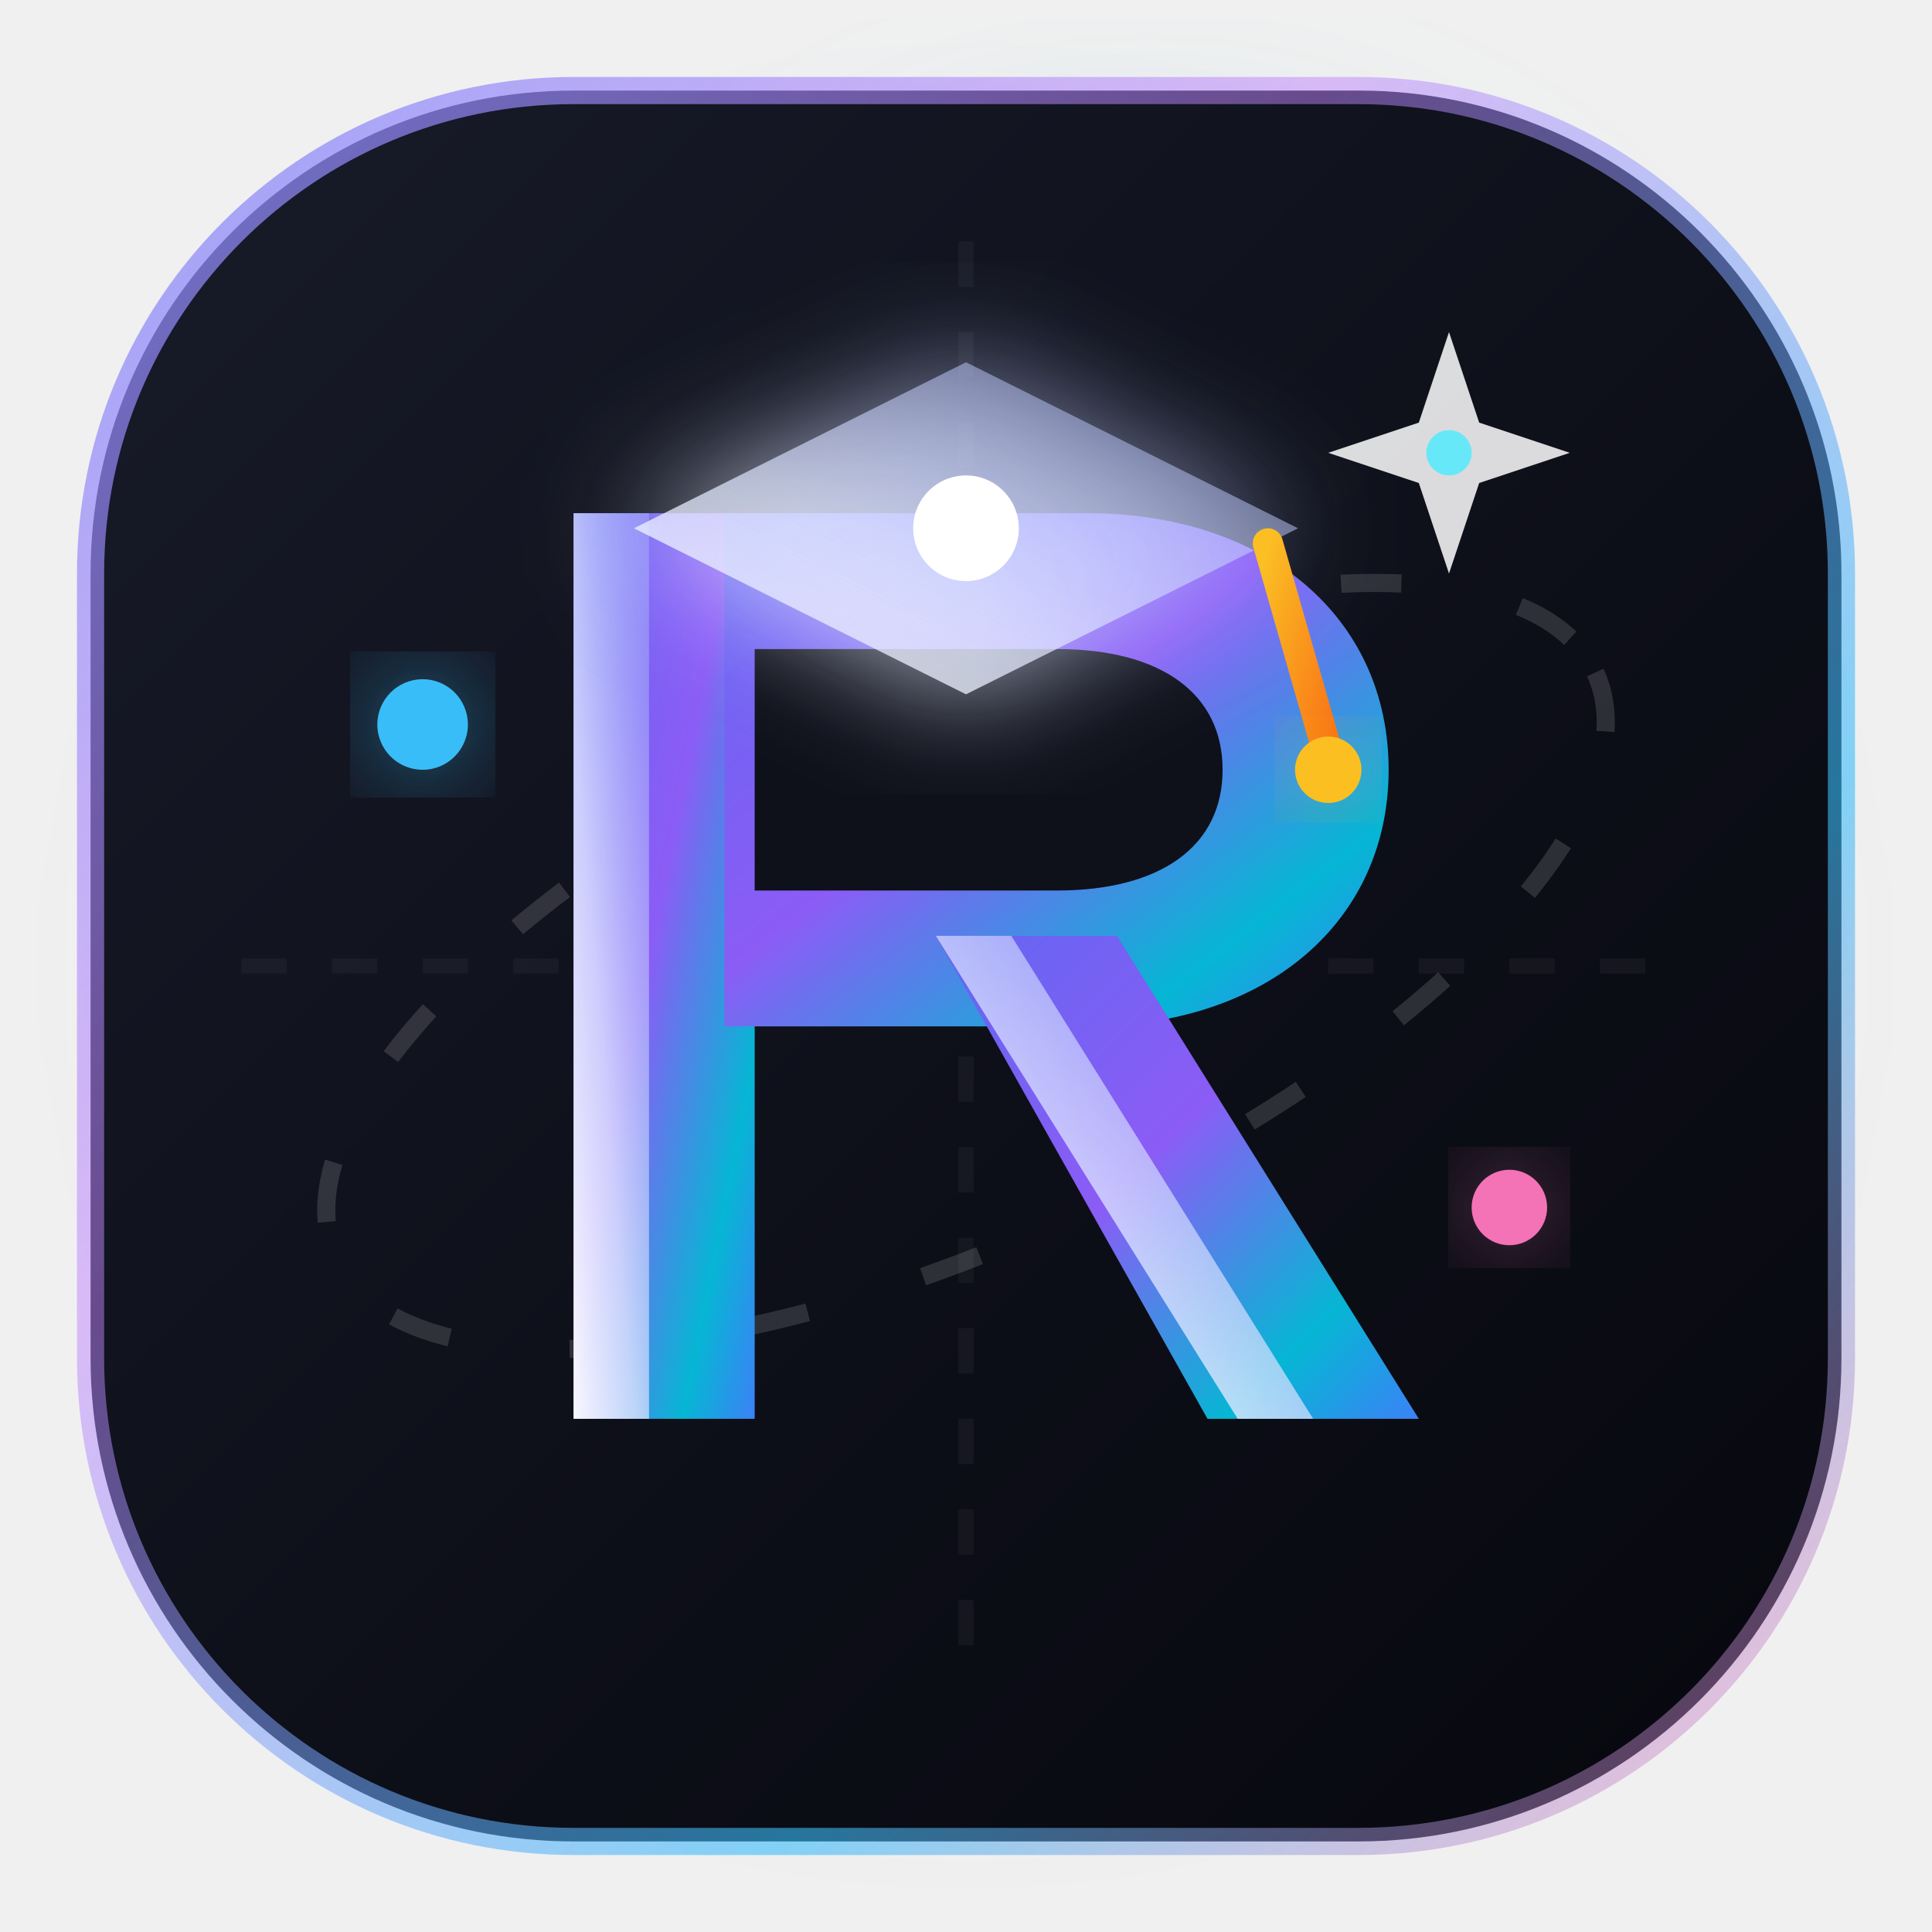
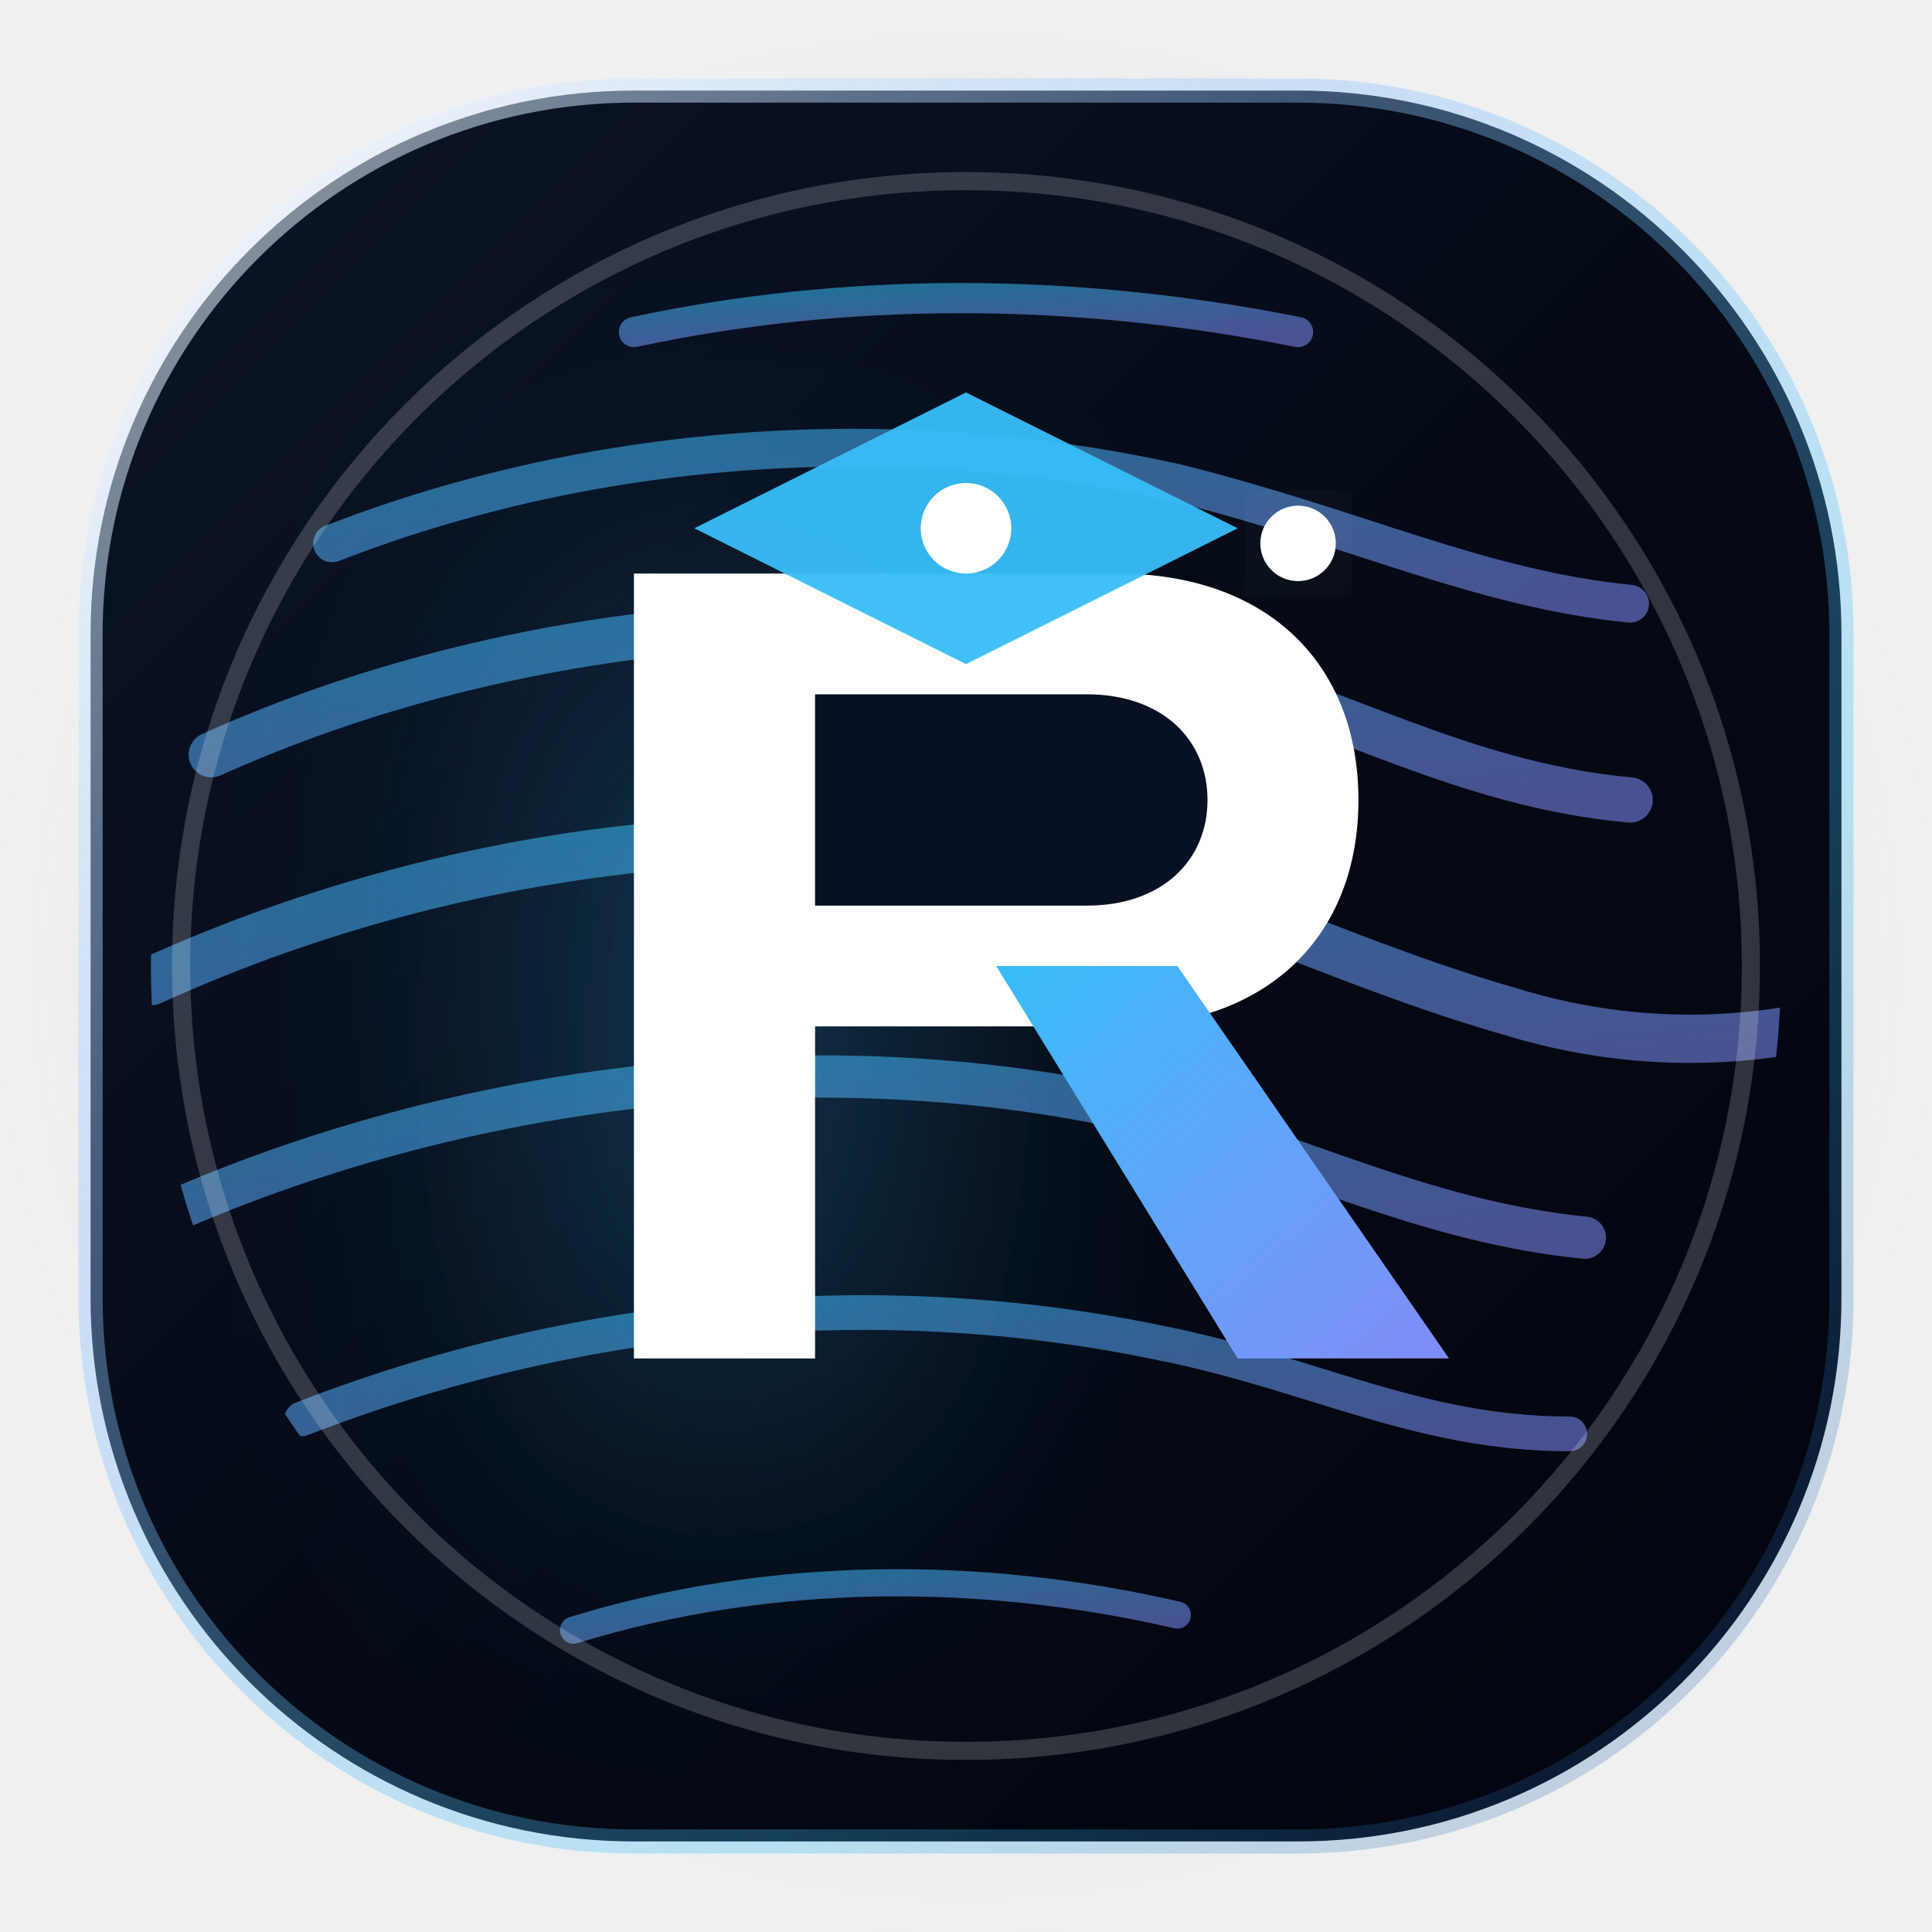
<svg xmlns="http://www.w3.org/2000/svg" viewBox="0 0 128 128" width="128" height="128">
  <defs>
-     <linearGradient id="vtx-bg" x1="0%" y1="0%" x2="100%" y2="100%">
-       <stop offset="0%" stop-color="#181b29" />
-       <stop offset="50%" stop-color="#0e101a" />
-       <stop offset="100%" stop-color="#07080e" />
+     <linearGradient id="cs-bg" x1="0%" y1="0%" x2="100%" y2="100%">
+       <stop offset="0%" stop-color="#0b1528" />
+       <stop offset="50%" stop-color="#050a16" />
+       <stop offset="100%" stop-color="#02050e" />
    </linearGradient>
-     <linearGradient id="vtx-border" x1="0%" y1="0%" x2="100%" y2="100%">
-       <stop offset="0%" stop-color="#818cf8" stop-opacity="0.8" />
-       <stop offset="35%" stop-color="#c084fc" stop-opacity="0.5" />
-       <stop offset="70%" stop-color="#38bdf8" stop-opacity="0.6" />
-       <stop offset="100%" stop-color="#f472b6" stop-opacity="0.4" />
+     <linearGradient id="cs-rim" x1="0%" y1="0%" x2="100%" y2="100%">
+       <stop offset="0%" stop-color="#ffffff" stop-opacity="0.6" />
+       <stop offset="35%" stop-color="#93c5fd" stop-opacity="0.4" />
+       <stop offset="70%" stop-color="#38bdf8" stop-opacity="0.3" />
+       <stop offset="100%" stop-color="#1e3a8a" stop-opacity="0.2" />
    </linearGradient>
-     <linearGradient id="vtx-core" x1="0%" y1="0%" x2="100%" y2="100%">
-       <stop offset="0%" stop-color="#6366f1" />
-       <stop offset="45%" stop-color="#8b5cf6" />
-       <stop offset="80%" stop-color="#06b6d4" />
-       <stop offset="100%" stop-color="#3b82f6" />
+     <linearGradient id="cs-glow" x1="0%" y1="0%" x2="100%" y2="100%">
+       <stop offset="0%" stop-color="#38bdf8" />
+       <stop offset="50%" stop-color="#60a5fa" />
+       <stop offset="100%" stop-color="#818cf8" />
    </linearGradient>
-     <linearGradient id="vtx-facet" x1="0%" y1="100%" x2="100%" y2="0%">
-       <stop offset="0%" stop-color="#ffffff" stop-opacity="0.95" />
-       <stop offset="40%" stop-color="#e0e7ff" stop-opacity="0.8" />
-       <stop offset="100%" stop-color="#a5b4fc" stop-opacity="0.4" />
-     </linearGradient>
-     <linearGradient id="vtx-amber" x1="0%" y1="0%" x2="100%" y2="100%">
-       <stop offset="0%" stop-color="#fbbf24" />
-       <stop offset="100%" stop-color="#f97316" />
-     </linearGradient>
-     <filter id="vtx-glow" x="-20%" y="-20%" width="140%" height="140%">
-       <feGaussianBlur stdDeviation="8" result="blur" />
-       <feComposite in="SourceGraphic" in2="blur" operator="over" />
-     </filter>
-     <filter id="vtx-subtle-glow" x="-30%" y="-30%" width="160%" height="160%">
-       <feGaussianBlur stdDeviation="4" result="blur" />
+     <clipPath id="cs-clip">
+       <circle cx="64" cy="64" r="54" />
+     </clipPath>
+     <filter id="cs-halo" x="-20%" y="-20%" width="140%" height="140%">
+       <feGaussianBlur stdDeviation="6" result="blur" />
      <feComposite in="SourceGraphic" in2="blur" operator="over" />
    </filter>
  </defs>
-   <circle cx="64" cy="64" r="44" fill="#6366f1" opacity="0.25" filter="url(#vtx-glow)" />
-   <circle cx="76" cy="46" r="32" fill="#06b6d4" opacity="0.2" filter="url(#vtx-glow)" />
-   <rect x="6" y="6" width="116" height="116" rx="32" fill="url(#vtx-bg)" stroke="url(#vtx-border)" stroke-width="1.8" />
-   <path d="M64 16 L64 112 M16 64 L112 64" stroke="rgba(255,255,255,0.04)" stroke-width="1" stroke-dasharray="3 3" />
-   <ellipse cx="64" cy="64" rx="46" ry="18" fill="none" stroke="rgba(255,255,255,0.14)" stroke-width="1.2" stroke-dasharray="4 8" transform="rotate(-25 64 64)" />
-   <circle cx="28" cy="48" r="3" fill="#38bdf8" filter="url(#vtx-subtle-glow)" />
-   <circle cx="100" cy="80" r="2.5" fill="#f472b6" filter="url(#vtx-subtle-glow)" />
-   <path d="M38 34 L50 34 L50 94 L38 94 Z" fill="url(#vtx-core)" />
-   <path d="M38 34 L43 34 L43 94 L38 94 Z" fill="url(#vtx-facet)" />
-   <path d="M48 34 L72 34 C84 34, 92 41, 92 51 C92 61, 84 68, 72 68 L48 68 Z" fill="url(#vtx-core)" />
-   <path d="M50 43 L70 43 C77 43, 81 46, 81 51 C81 56, 77 59, 70 59 L50 59 Z" fill="#0e101a" />
-   <path d="M62 62 L80 94 L94 94 L74 62 Z" fill="url(#vtx-core)" />
-   <path d="M62 62 L67 62 L87 94 L82 94 Z" fill="url(#vtx-facet)" />
-   <path d="M64 24 L86 35 L64 46 L42 35 Z" fill="url(#vtx-facet)" opacity="0.92" filter="url(#vtx-subtle-glow)" />
-   <circle cx="64" cy="35" r="3.5" fill="#ffffff" />
-   <path d="M84 36 L88 50" stroke="url(#vtx-amber)" stroke-width="2" stroke-linecap="round" />
-   <circle cx="88" cy="51" r="2.2" fill="#fbbf24" filter="url(#vtx-subtle-glow)" />
-   <path d="M96 22 L98 28 L104 30 L98 32 L96 38 L94 32 L88 30 L94 28 Z" fill="#ffffff" opacity="0.85" />
-   <circle cx="96" cy="30" r="1.5" fill="#67e8f9" />
+   <circle cx="64" cy="64" r="52" fill="#38bdf8" opacity="0.18" filter="url(#cs-halo)" />
+   <rect x="6" y="6" width="116" height="116" rx="36" fill="url(#cs-bg)" stroke="url(#cs-rim)" stroke-width="1.6" />
+   <g clip-path="url(#cs-clip)" stroke="url(#cs-glow)" fill="none" opacity="0.55" stroke-linecap="round">
+     <path d="M42 22 c14 -3 29 -3 44 0" stroke-width="2" />
+     <path d="M22 36 c18 -7 38 -8 56 -4 c12 3 20 7 30 8" stroke-width="2.5" />
+     <path d="M14 50 c20 -9 44 -11 64 -6 c11 3 19 8 30 9" stroke-width="3" />
+     <path d="M10 65 c22 -10 47 -12 68 -6 c8 3 15 6 22 8 c13 4 25 1 36 -5" stroke-width="3.2" />
+     <path d="M12 80 c21 -9 45 -11 65 -6 c10 3 18 7 28 8" stroke-width="2.8" />
+     <path d="M20 94 c18 -7 38 -9 57 -5 c10 2 17 6 27 6" stroke-width="2.3" />
+     <path d="M38 108 c13 -4 27 -4 40 -1" stroke-width="1.8" />
+   </g>
+   <circle cx="64" cy="64" r="52" stroke="rgba(255,255,255,0.18)" stroke-width="1.2" fill="none" />
+   <path d="M42 38 L54 38 L54 90 L42 90 Z" fill="#ffffff" filter="drop-shadow(0 4px 12px rgba(56,189,248,0.5))" />
+   <path d="M52 38 L74 38 C84 38, 90 44, 90 53 C90 62, 84 68, 74 68 L52 68 Z" fill="#ffffff" />
+   <path d="M54 46 L72 46 C77 46, 80 49, 80 53 C80 57, 77 60, 72 60 L54 60 Z" fill="#081024" />
+   <path d="M66 64 L82 90 L96 90 L78 64 Z" fill="url(#cs-glow)" />
+   <path d="M64 26 L82 35 L64 44 L46 35 Z" fill="#38bdf8" opacity="0.95" />
+   <circle cx="64" cy="35" r="3" fill="#ffffff" />
+   <circle cx="86" cy="36" r="2.5" fill="#ffffff" filter="url(#cs-halo)" />
</svg>
